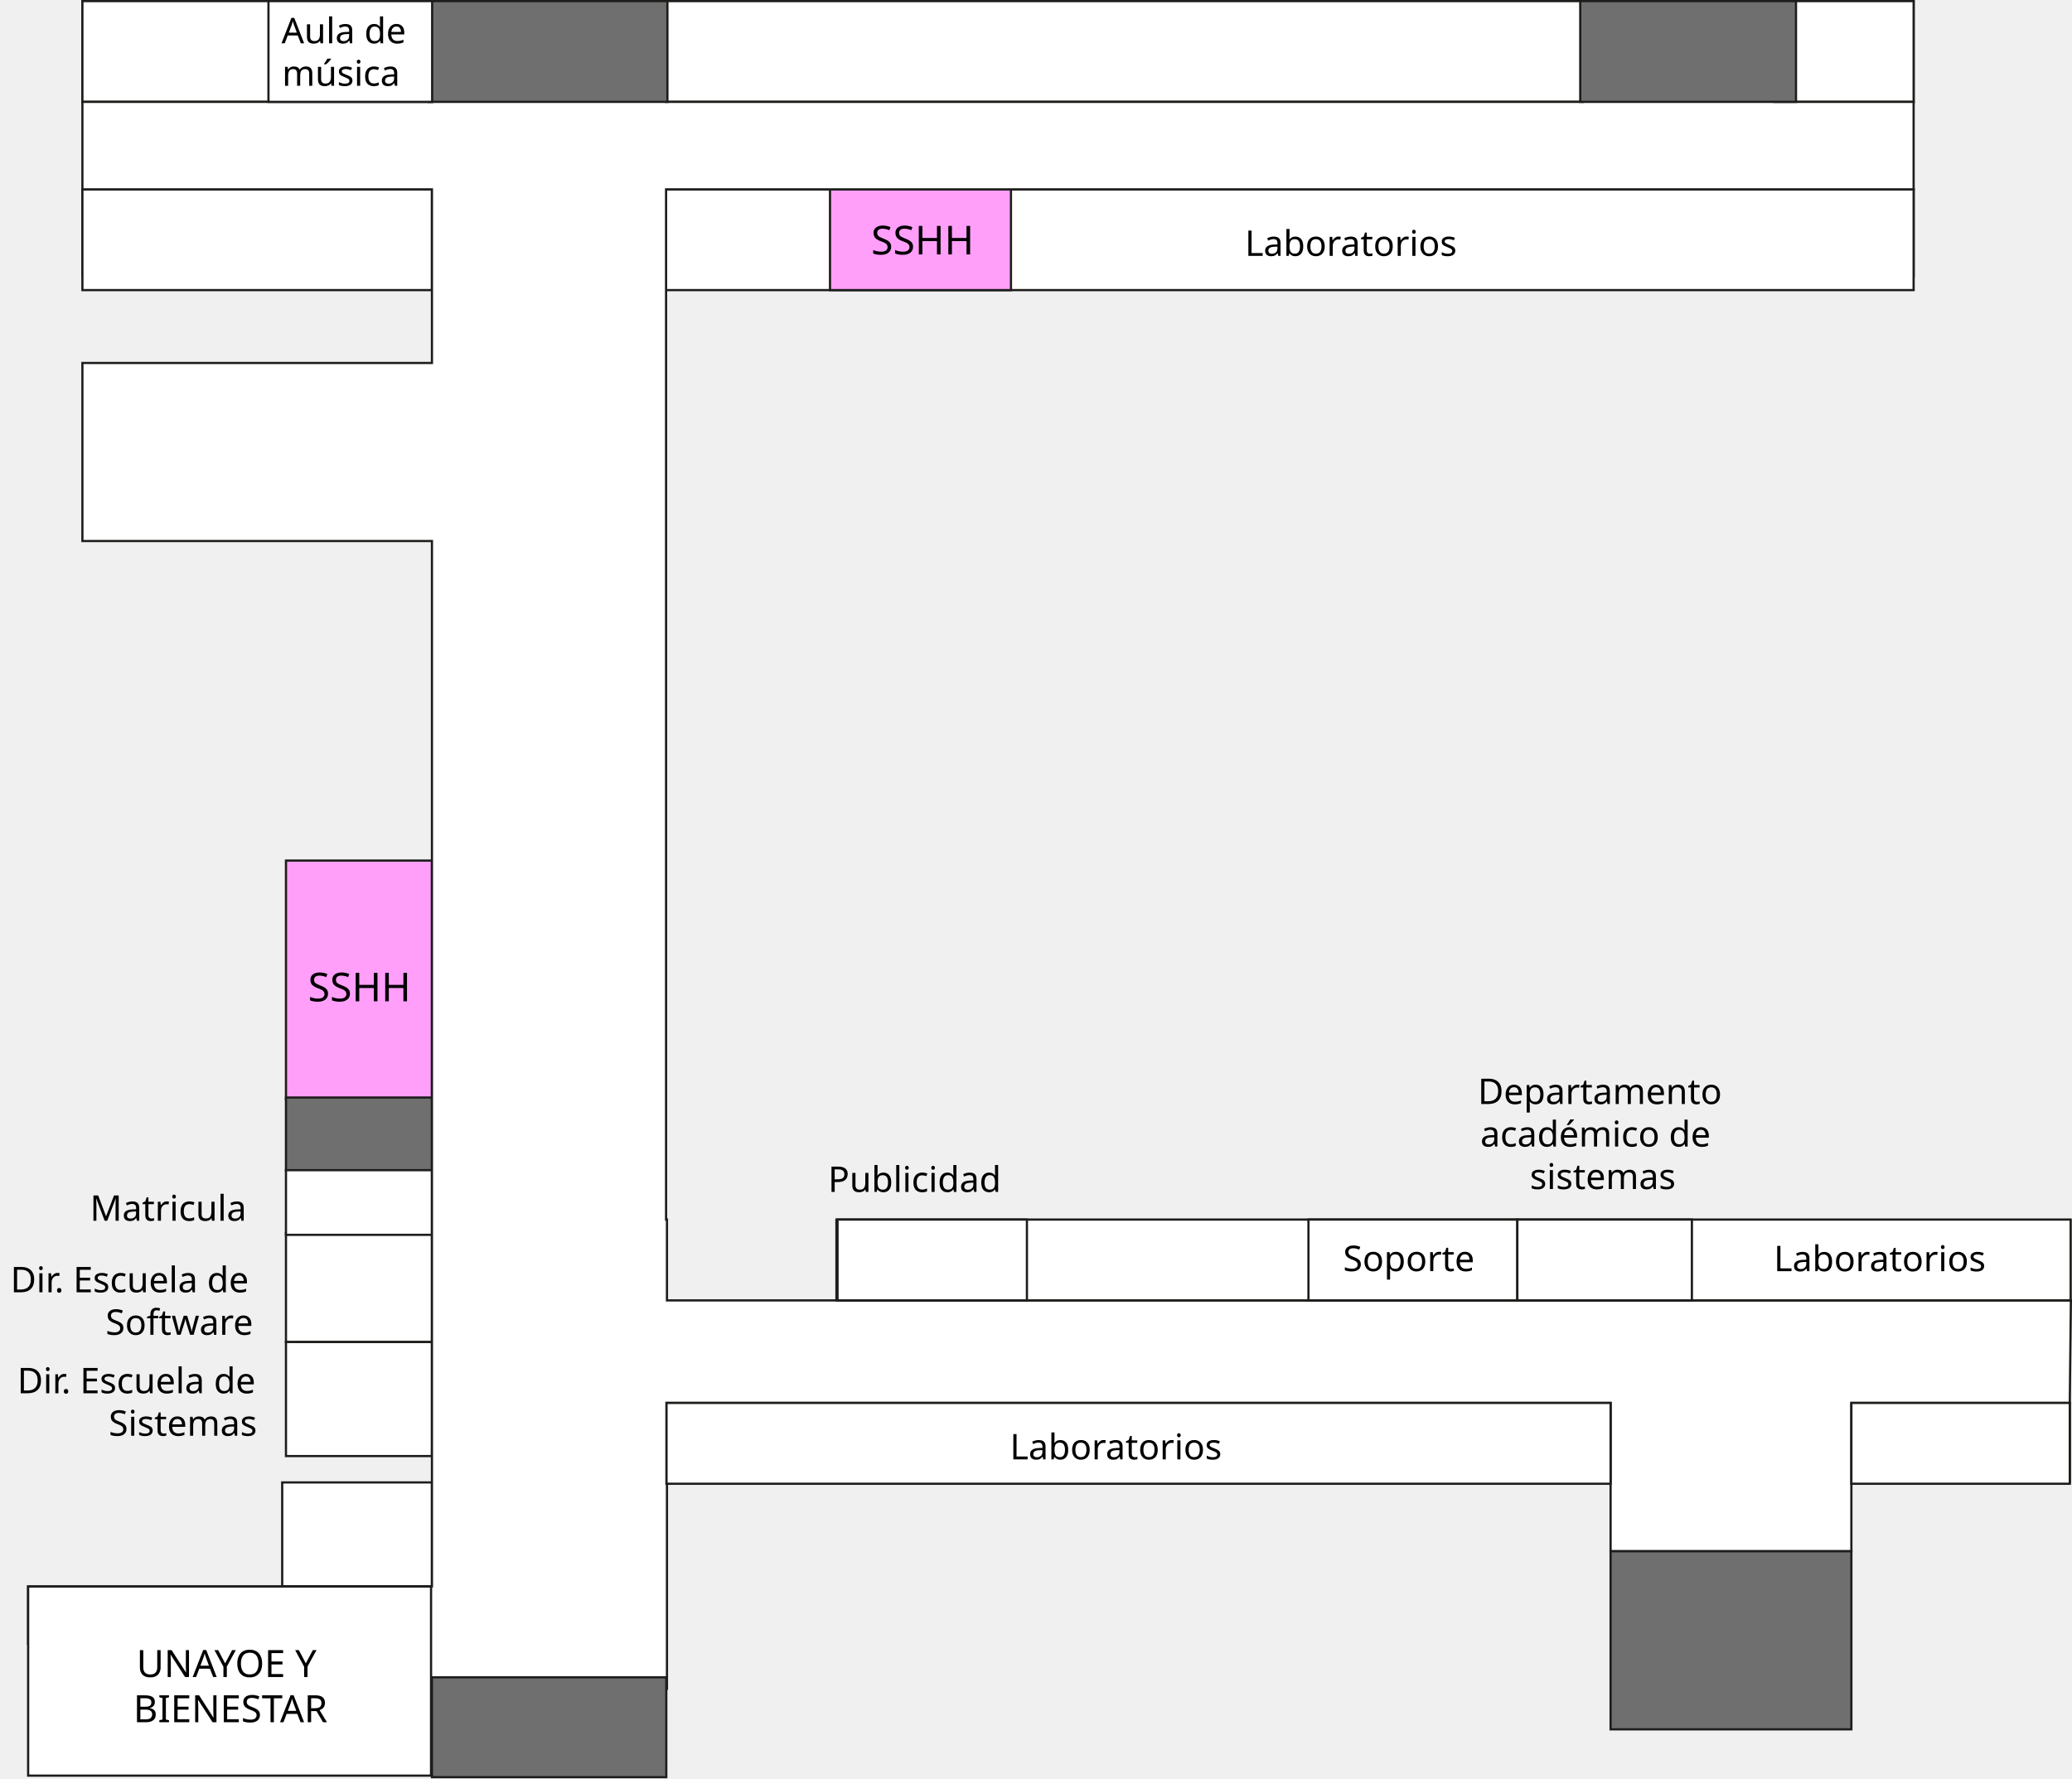
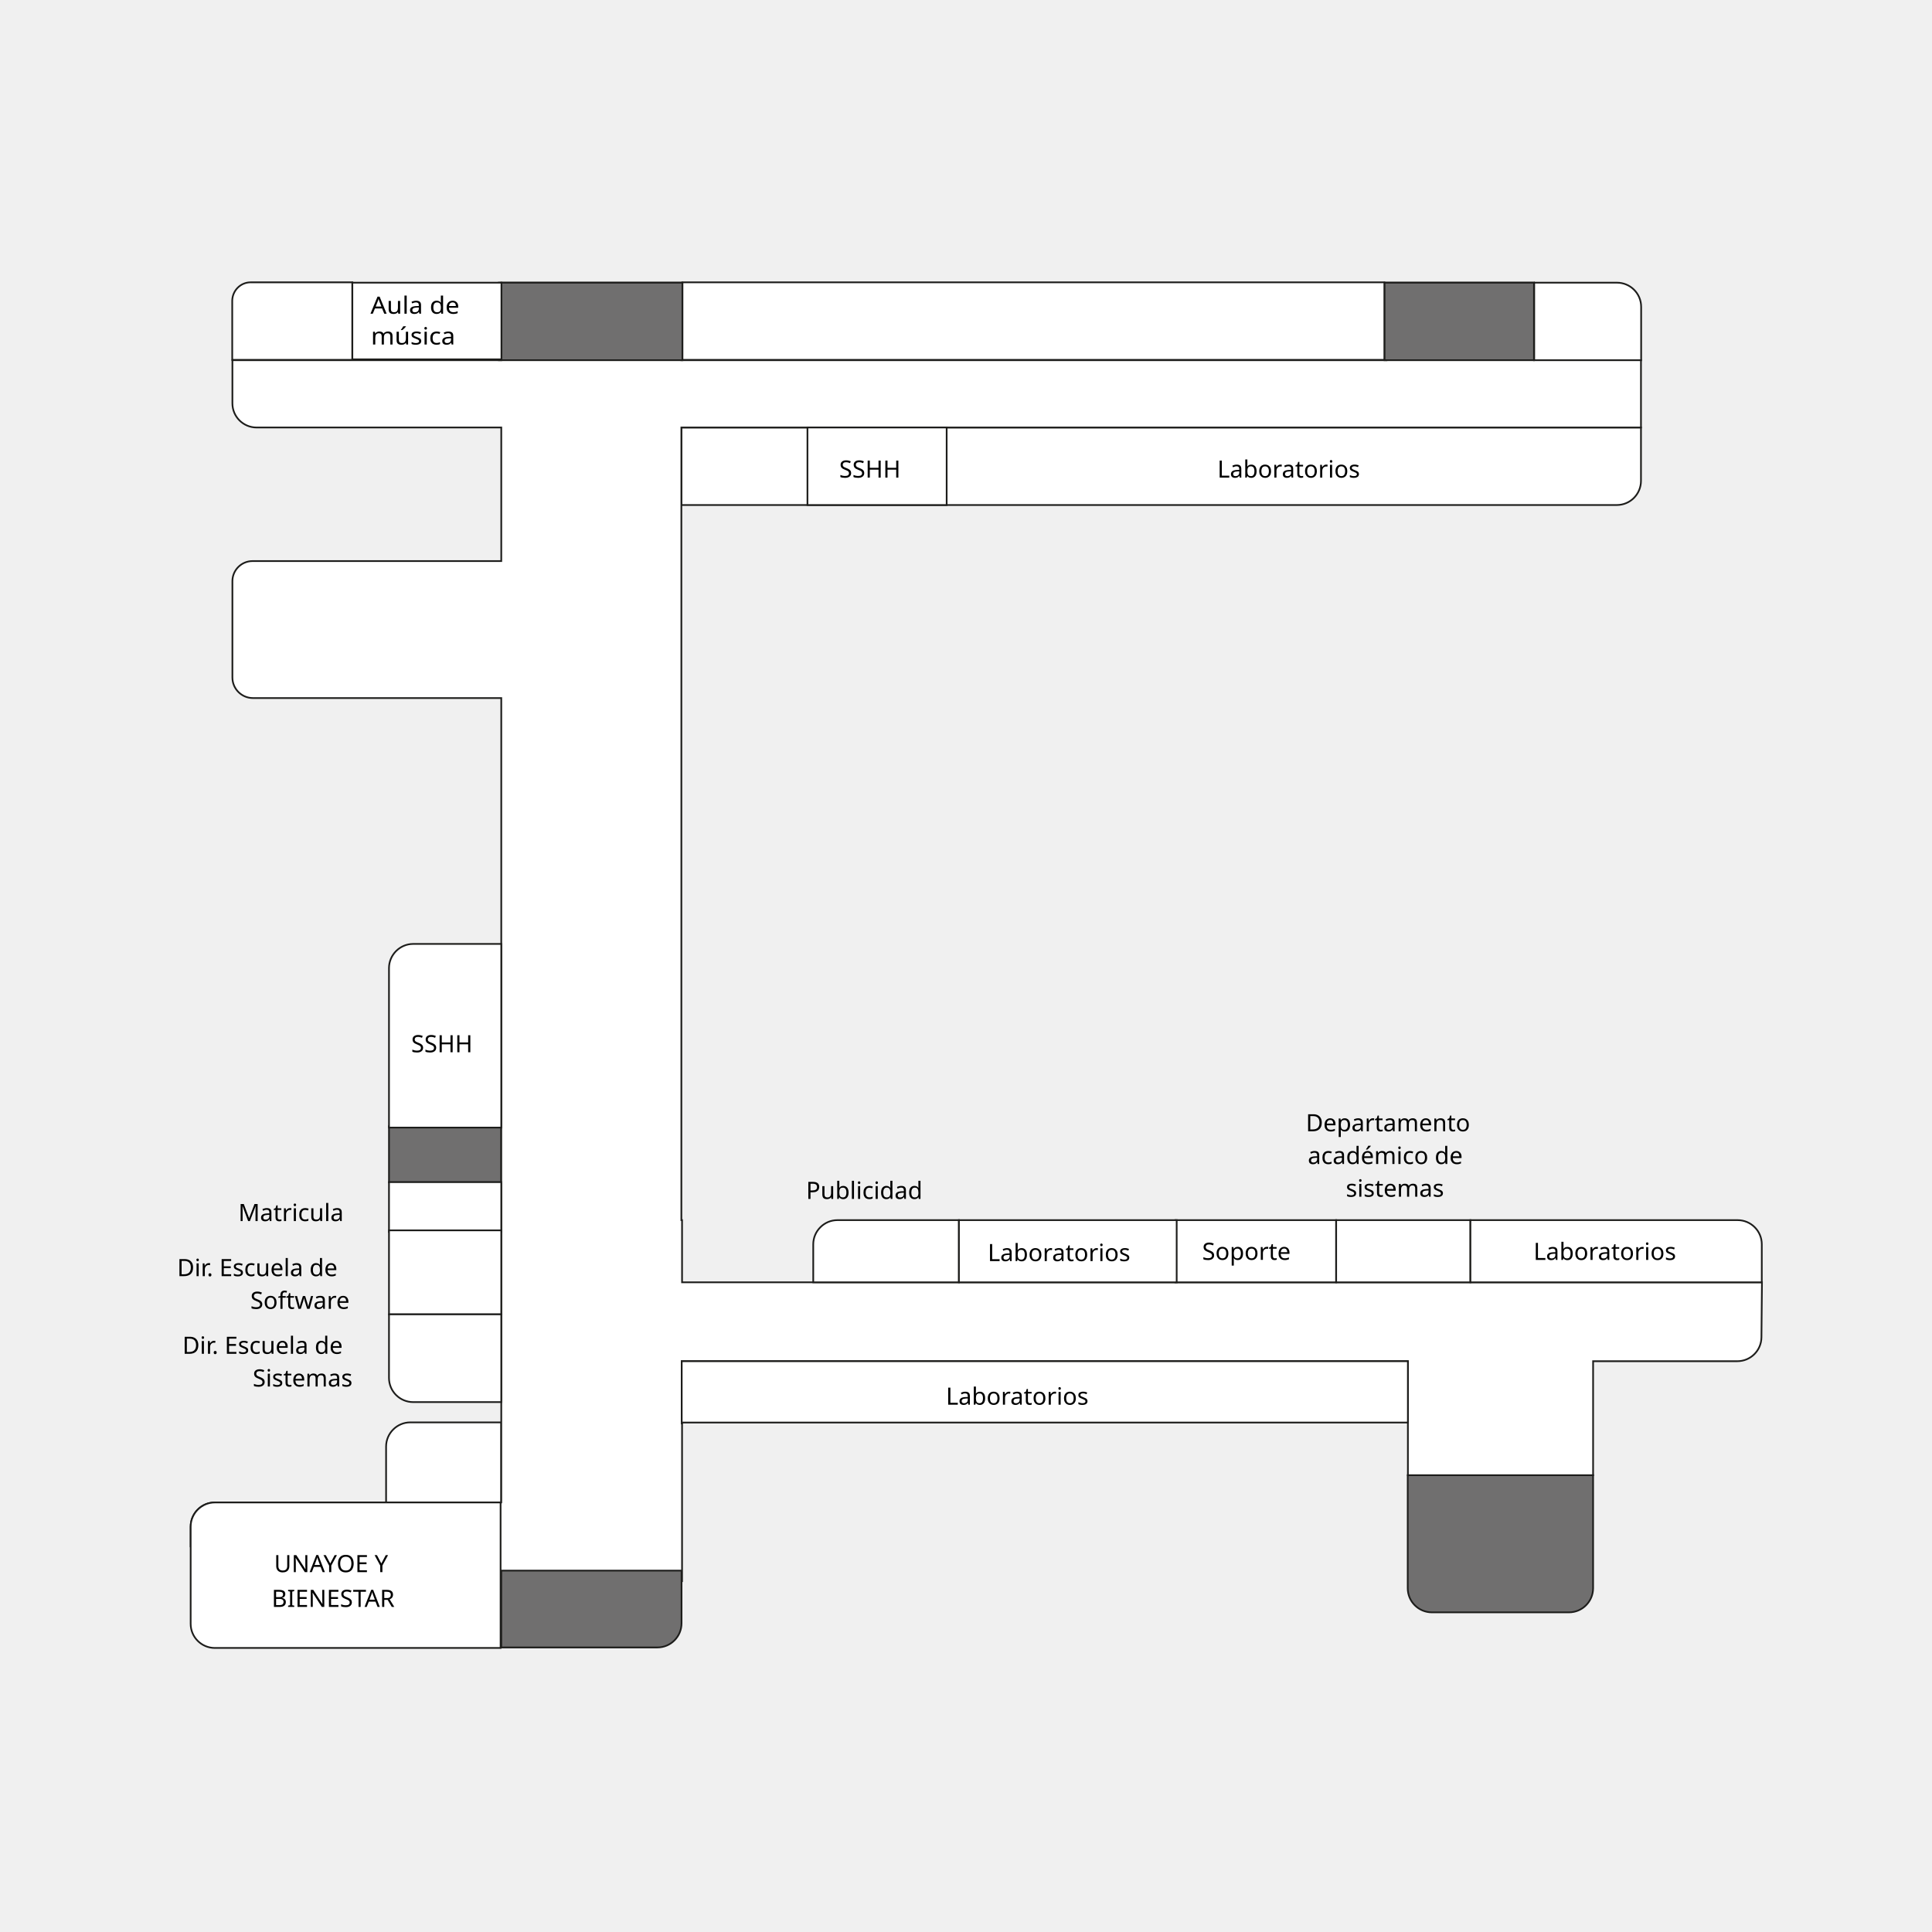
- <svg xmlns="http://www.w3.org/2000/svg" version="1.1" id="Capa_1" x="0px" y="0px" viewBox="0 0 935.4 803" style="enable-background:new 0 0 935.4 803;" xml:space="preserve">
+ <svg xmlns="http://www.w3.org/2000/svg" version="1.1" id="Capa_1" x="0px" y="0px" viewBox="0 0 1133.9 1133.9" style="enable-background:new 0 0 1133.9 1133.9;" xml:space="preserve">
  <style type="text/css">
	.st0{fill:#FFFFFF;stroke:#1D1D1B;stroke-miterlimit:10;}
- 	.st1{fill:#FF9FFA;stroke:#1D1D1B;stroke-miterlimit:10;}
- 	.st2{fill:#706F6F;stroke:#1D1D1B;stroke-miterlimit:10;}
- 	.st3{font-family:'Poppins-Medium';}
- 	.st4{font-size:18px;}
- 	.st5{font-size:17px;}
- 	.st6{font-size:16px;}
+ 	.st1{font-family:'Poppins-Medium';}
+ 	.st2{font-size:14px;}
+ 	.st3{fill:#706F6F;stroke:#1D1D1B;stroke-miterlimit:10;}
</style>
-   <rect x="37.2" y="85.5" class="st0" width="157.8" height="39.1" />
-   <rect x="300.7" y="85.5" class="st0" width="563.2" height="39.1" />
-   <rect x="37.2" y="0.5" class="st0" width="157.8" height="45.5" />
-   <rect x="300.7" y="0.5" class="st0" width="456.5" height="45.5" />
-   <rect x="801.1" y="0.5" class="st0" width="62.8" height="45.5" />
-   <rect x="37.2" y="0.5" class="st0" width="157.8" height="45.5" />
-   <rect x="300.7" y="0.5" class="st0" width="456.5" height="45.5" />
-   <rect x="801.1" y="0.5" class="st0" width="62.8" height="45.5" />
-   <rect x="37.2" y="85.5" class="st0" width="157.8" height="45.5" />
-   <rect x="300.7" y="85.5" class="st0" width="563.2" height="45.5" />
-   <rect x="374.7" y="85.5" class="st1" width="81.7" height="45.5" />
-   <rect x="129.1" y="388.6" class="st1" width="65.9" height="107.8" />
-   <rect x="129.1" y="495.6" class="st2" width="65.9" height="32.9" />
-   <rect x="129.1" y="556.7" class="st0" width="65.9" height="49.3" />
-   <rect x="129.1" y="528.4" class="st0" width="65.9" height="29.2" />
-   <rect x="129.1" y="606" class="st0" width="65.9" height="51.5" />
-   <rect x="300.9" y="669.4" class="st0" width="0.2" height="0.5" />
-   <rect x="300.9" y="633.5" class="st0" width="426.2" height="36" />
-   <rect x="835.8" y="633.5" class="st0" width="98.6" height="36" />
-   <rect x="727.1" y="700.4" class="st2" width="108.7" height="80.5" />
-   <rect x="237.9" y="762.6" class="st0" width="62.8" height="38.6" />
-   <rect x="127.4" y="669.4" class="st0" width="67.6" height="47" />
-   <polygon class="st0" points="934.9,587.2 934.4,633.5 835.8,633.5 835.8,700.4 727.1,700.4 727.1,633.5 300.9,633.5 300.9,670   301.1,670 301.1,762.6 140.1,762.6 140.1,801.2 63.2,801.2 63.2,742.2 12.7,742.2 12.7,716.4 195,716.4 195,244.3 37.2,244.3   37.2,163.9 195,163.9 195,85.5 37.2,85.5 37.2,46 195,46 195,0.5 300.7,0.5 300.7,46 714.5,46 714.5,0.5 801.1,0.5 801.1,46   863.9,46 863.9,85.5 300.7,85.5 300.7,550.7 301.1,550.7 301.1,587.2 " />
-   <rect x="377.6" y="550.7" class="st0" width="557.2" height="36.5" />
-   <rect x="300.9" y="633.5" class="st0" width="426.2" height="36.5" />
-   <rect x="835.8" y="633.5" class="st0" width="98.6" height="36.5" />
-   <rect x="590.7" y="550.7" class="st0" width="94.3" height="36.5" />
-   <rect x="685" y="550.7" class="st0" width="78.8" height="36.5" />
-   <text transform="matrix(1 0 0 1 139.06 452.15)" class="st3 st4">SSHH</text>
-   <text transform="matrix(1 0 0 1 393.28 114.88)" class="st3 st4">SSHH</text>
-   <rect x="193.6" y="0.5" class="st2" width="107.7" height="45.5" />
-   <rect x="713.4" y="0.5" class="st2" width="97.4" height="45.5" />
-   <rect x="121.2" y="0.5" class="st0" width="73.9" height="45.5" />
-   <rect x="195" y="757.4" class="st2" width="105.8" height="45.1" />
-   <rect x="12.7" y="716.4" class="st0" width="181.9" height="85.4" />
-   <text transform="matrix(1 0 0 1 61.63 757.27)" class="st3 st5">UNAYOE Y </text>
-   <text transform="matrix(1 0 0 1 60.19 777.67)" class="st3 st5">BIENESTAR</text>
-   <text transform="matrix(1 0 0 1 127.09 19.55)" class="st3 st6">Aula de </text>
-   <text transform="matrix(1 0 0 1 127.32 38.75)" class="st3 st6">música</text>
-   <text transform="matrix(1 0 0 1 455.93 658.99)" class="st3 st6">Laboratorios</text>
-   <text transform="matrix(1 0 0 1 40.64 551.23)" class="st3 st6">Matricula</text>
-   <text transform="matrix(1 0 0 1 4.73 583.54)" class="st3 st6">Dir. Escuela de </text>
-   <text transform="matrix(1 0 0 1 47.67 602.74)" class="st3 st6">Software</text>
-   <text transform="matrix(1 0 0 1 7.81 629.13)" class="st3 st6">Dir. Escuela de </text>
-   <text transform="matrix(1 0 0 1 49.07 648.33)" class="st3 st6">Sistemas</text>
-   <text transform="matrix(1 0 0 1 606.32 573.98)" class="st3 st6">Soporte</text>
-   <text transform="matrix(1 0 0 1 667.16 498.53)" class="st3 st6">Departamento </text>
-   <text transform="matrix(1 0 0 1 668.3 517.73)" class="st3 st6">académico de </text>
-   <text transform="matrix(1 0 0 1 690.64 536.93)" class="st3 st6">sistemas</text>
-   <text transform="matrix(1 0 0 1 800.78 574.02)" class="st3 st6">Laboratorios</text>
-   <rect x="378.1" y="550.7" class="st0" width="85.5" height="36.5" />
-   <text transform="matrix(1 0 0 1 373.83 538.22)" class="st3 st6">Publicidad</text>
-   <text transform="matrix(1 0 0 1 562.03 115.55)" class="st3 st6">Laboratorios</text>
+   <g>
+     <path class="st0" d="M399.9,250.9h563.2v31.3c0,7.8-6.3,14.2-14.2,14.2h-549V250.9z" />
+     <text transform="matrix(1 0 0 1 714.4738 280.3092)" class="st1 st2">Laboratorios</text>
+   </g>
+   <path class="st0" d="M147.1,165.7h59.7v45.5h-70.5v-34.7C136.4,170.5,141.2,165.7,147.1,165.7z" />
+   <rect x="400.5" y="165.7" class="st0" width="412.1" height="45.5" />
+   <path class="st0" d="M900.3,165.9H949c7.8,0,14.2,6.3,14.2,14.2v31.3h-62.8V165.9z" />
+   <rect x="228.3" y="661" class="st3" width="65.9" height="32.9" />
+   <rect x="400.1" y="834.8" class="st0" width="0.2" height="0.5" />
+   <path class="st3" d="M826.3,865.8H935v66.3c0,7.8-6.3,14.2-14.2,14.2h-80.4c-7.8,0-14.2-6.3-14.2-14.2V865.8z" />
+   <path class="st0" d="M240.8,834.8h53.4v47h-67.6V849C226.6,841.2,233,834.8,240.8,834.8z" />
+   <path class="st0" d="M1034.1,752.6l-0.3,32.3c-0.1,7.8-6.4,14-14.2,14H935v66.9H826.3v-66.9H400.1v36.5h0.2V928h-161v38.6h-76.9v-59  h-50.5V896c0-7.8,6.3-14.2,14.2-14.2h168.1V409.7H148.5c-6.7,0-12.1-5.4-12.1-12.1v-56.5c0-6.5,5.3-11.8,11.8-11.8h146v-78.4H150.6  c-7.8,0-14.2-6.3-14.2-14.2v-25.3h157.8v-45.5h105.7v45.5h413.8v-45.5h86.6v45.5h62.8v39.5H399.9v465.2h0.4v36.5H1034.1z" />
+   <g>
+     <path class="st0" d="M242.5,554h51.7v107.8h-65.9v-93.6C228.3,560.4,234.7,554,242.5,554z" />
+     <text transform="matrix(1 0 0 1 241.2891 617.5791)" class="st1 st2">SSHH</text>
+   </g>
+   <g>
+     <rect x="473.9" y="250.9" class="st0" width="81.7" height="45.5" />
+     <text transform="matrix(1 0 0 1 492.5091 280.3091)" class="st1 st2">SSHH</text>
+   </g>
+   <rect x="292.8" y="165.9" class="st3" width="107.7" height="45.5" />
+   <rect x="812.6" y="165.9" class="st3" width="87.7" height="45.5" />
+   <path class="st3" d="M294.2,921.8H400v30.9c0,7.8-6.3,14.2-14.2,14.2h-91.6V921.8z" />
+   <g>
+     <path class="st0" d="M126.1,881.8h167.7v85.4H126.1c-7.8,0-14.2-6.3-14.2-14.2V896C111.9,888.2,118.3,881.8,126.1,881.8z" />
+     <text transform="matrix(1 0 0 1 160.8591 922.6992)" class="st1 st2">UNAYOE Y </text>
+   </g>
+   <text transform="matrix(1 0 0 1 159.4191 943.0991)" class="st1 st2">BIENESTAR</text>
+   <g>
+     <rect x="206.8" y="165.9" class="st0" width="87.5" height="45" />
+     <text transform="matrix(1.0622 0 0 1 217.4264 184.1241)" class="st1 st2">Aula de </text>
+     <text transform="matrix(1.0622 0 0 1 217.6827 202.1989)" class="st1 st2">música</text>
+   </g>
+   <g>
+     <rect x="400.1" y="798.9" class="st0" width="426.2" height="36" />
+     <text transform="matrix(1 0 0 1 555.1591 824.4191)" class="st1 st2">Laboratorios</text>
+   </g>
+   <g>
+     <rect x="228.3" y="693.8" class="st0" width="65.9" height="29.2" />
+     <text transform="matrix(1 0 0 1 139.8691 716.6591)" class="st1 st2">Matricula</text>
+   </g>
+   <g>
+     <rect x="228.3" y="722.1" class="st0" width="65.9" height="49.3" />
+     <text transform="matrix(1 0 0 1 103.9591 748.9691)" class="st1 st2">Dir. Escuela de </text>
+     <text transform="matrix(1 0 0 1 146.8991 768.1691)" class="st1 st2">Software</text>
+   </g>
+   <g>
+     <path class="st0" d="M228.3,771.4h65.9v51.5h-51.7c-7.8,0-14.2-6.3-14.2-14.2V771.4z" />
+     <text transform="matrix(1 0 0 1 107.0391 794.5591)" class="st1 st2">Dir. Escuela de </text>
+     <text transform="matrix(1 0 0 1 148.2991 813.7592)" class="st1 st2">Sistemas</text>
+   </g>
+   <g>
+     <rect x="689.9" y="716.1" class="st0" width="94.3" height="36.5" />
+     <text transform="matrix(1 0 0 1 705.5491 739.4091)" class="st1 st2">Soporte</text>
+   </g>
+   <g>
+     <rect x="784.2" y="716.1" class="st0" width="78.8" height="36.5" />
+     <text transform="matrix(1 0 0 1 766.3891 663.9591)" class="st1 st2">Departamento </text>
+     <text transform="matrix(1 0 0 1 767.5291 683.1591)" class="st1 st2">académico de </text>
+     <text transform="matrix(1 0 0 1 789.8691 702.3591)" class="st1 st2">sistemas</text>
+   </g>
+   <g>
+     <path class="st0" d="M863,716.1h156.8c7.8,0,14.2,6.3,14.2,14.2v22.3H863V716.1z" />
+     <text transform="matrix(1 0 0 1 900.0092 739.4492)" class="st1 st2">Laboratorios</text>
+   </g>
+   <g>
+     <path class="st0" d="M491.5,716.1h71.3v36.5h-85.5v-22.3C477.3,722.5,483.7,716.1,491.5,716.1z" />
+     <text transform="matrix(1 0 0 1 473.0591 703.6491)" class="st1 st2">Publicidad</text>
+   </g>
+   <g>
+     <rect x="562.8" y="716.1" class="st0" width="127.8" height="36.5" />
+     <text transform="matrix(1 0 0 1 579.6856 740.153)" class="st1 st2">Laboratorios</text>
+   </g>
</svg>
